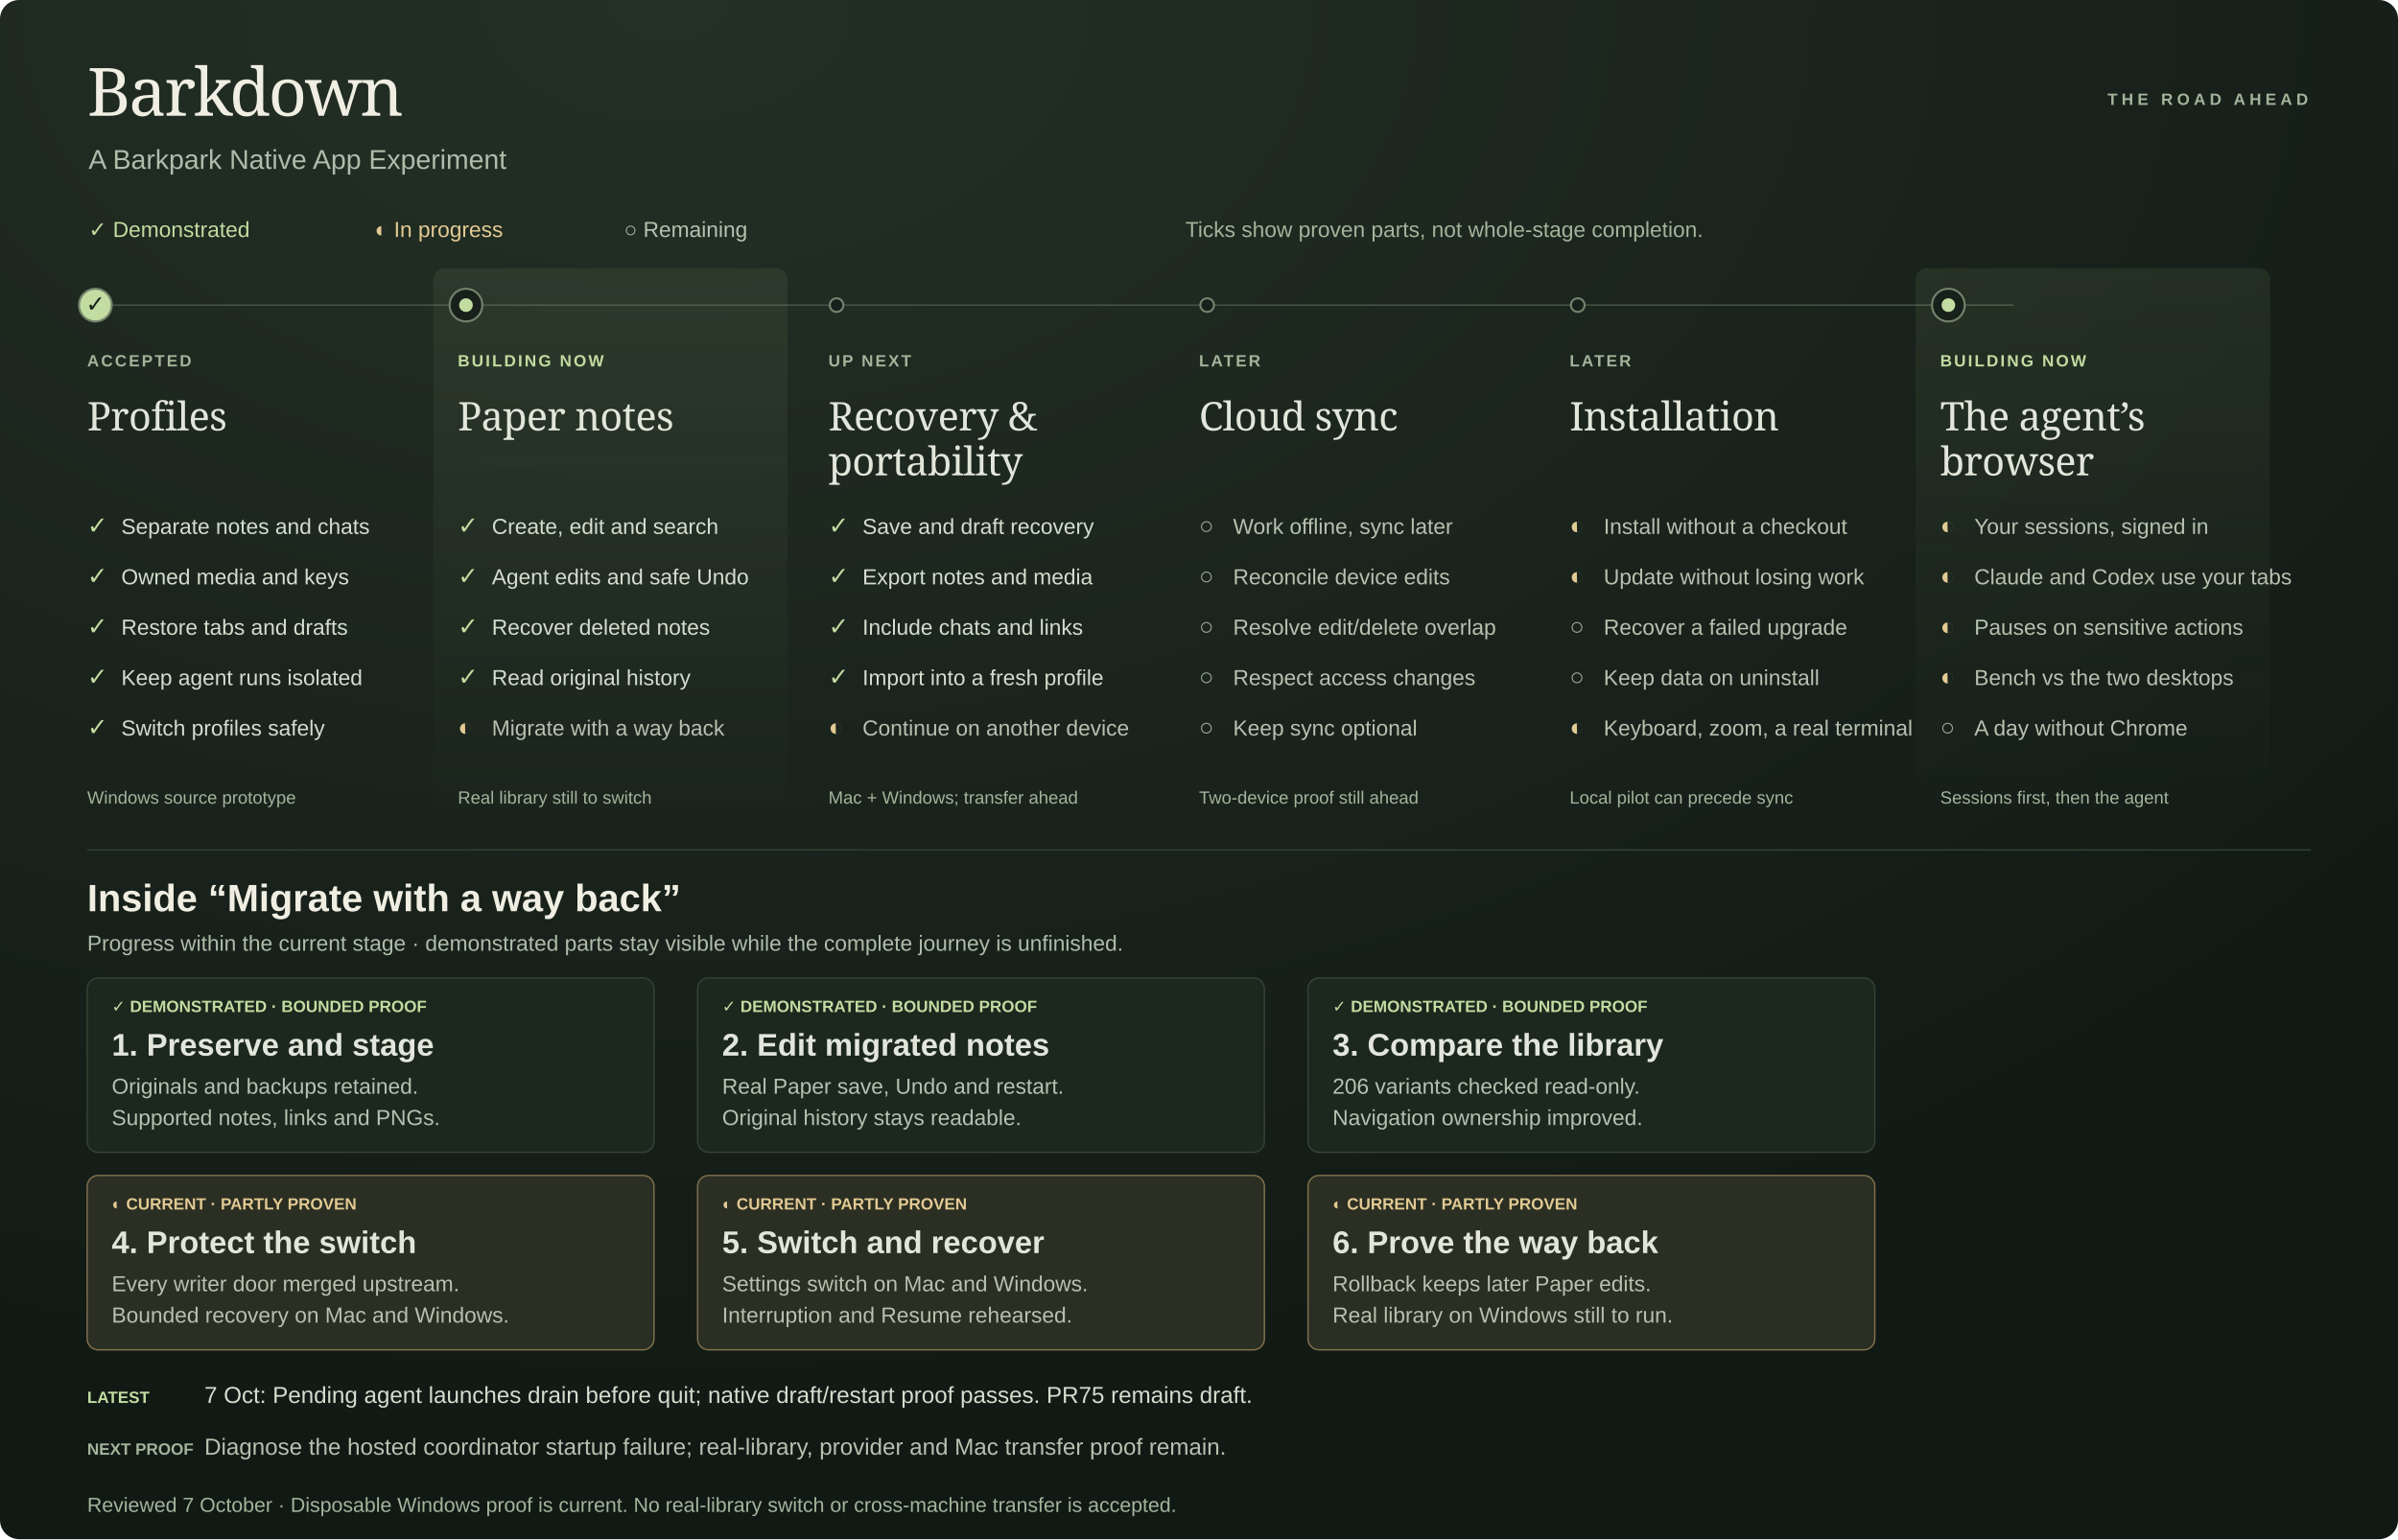
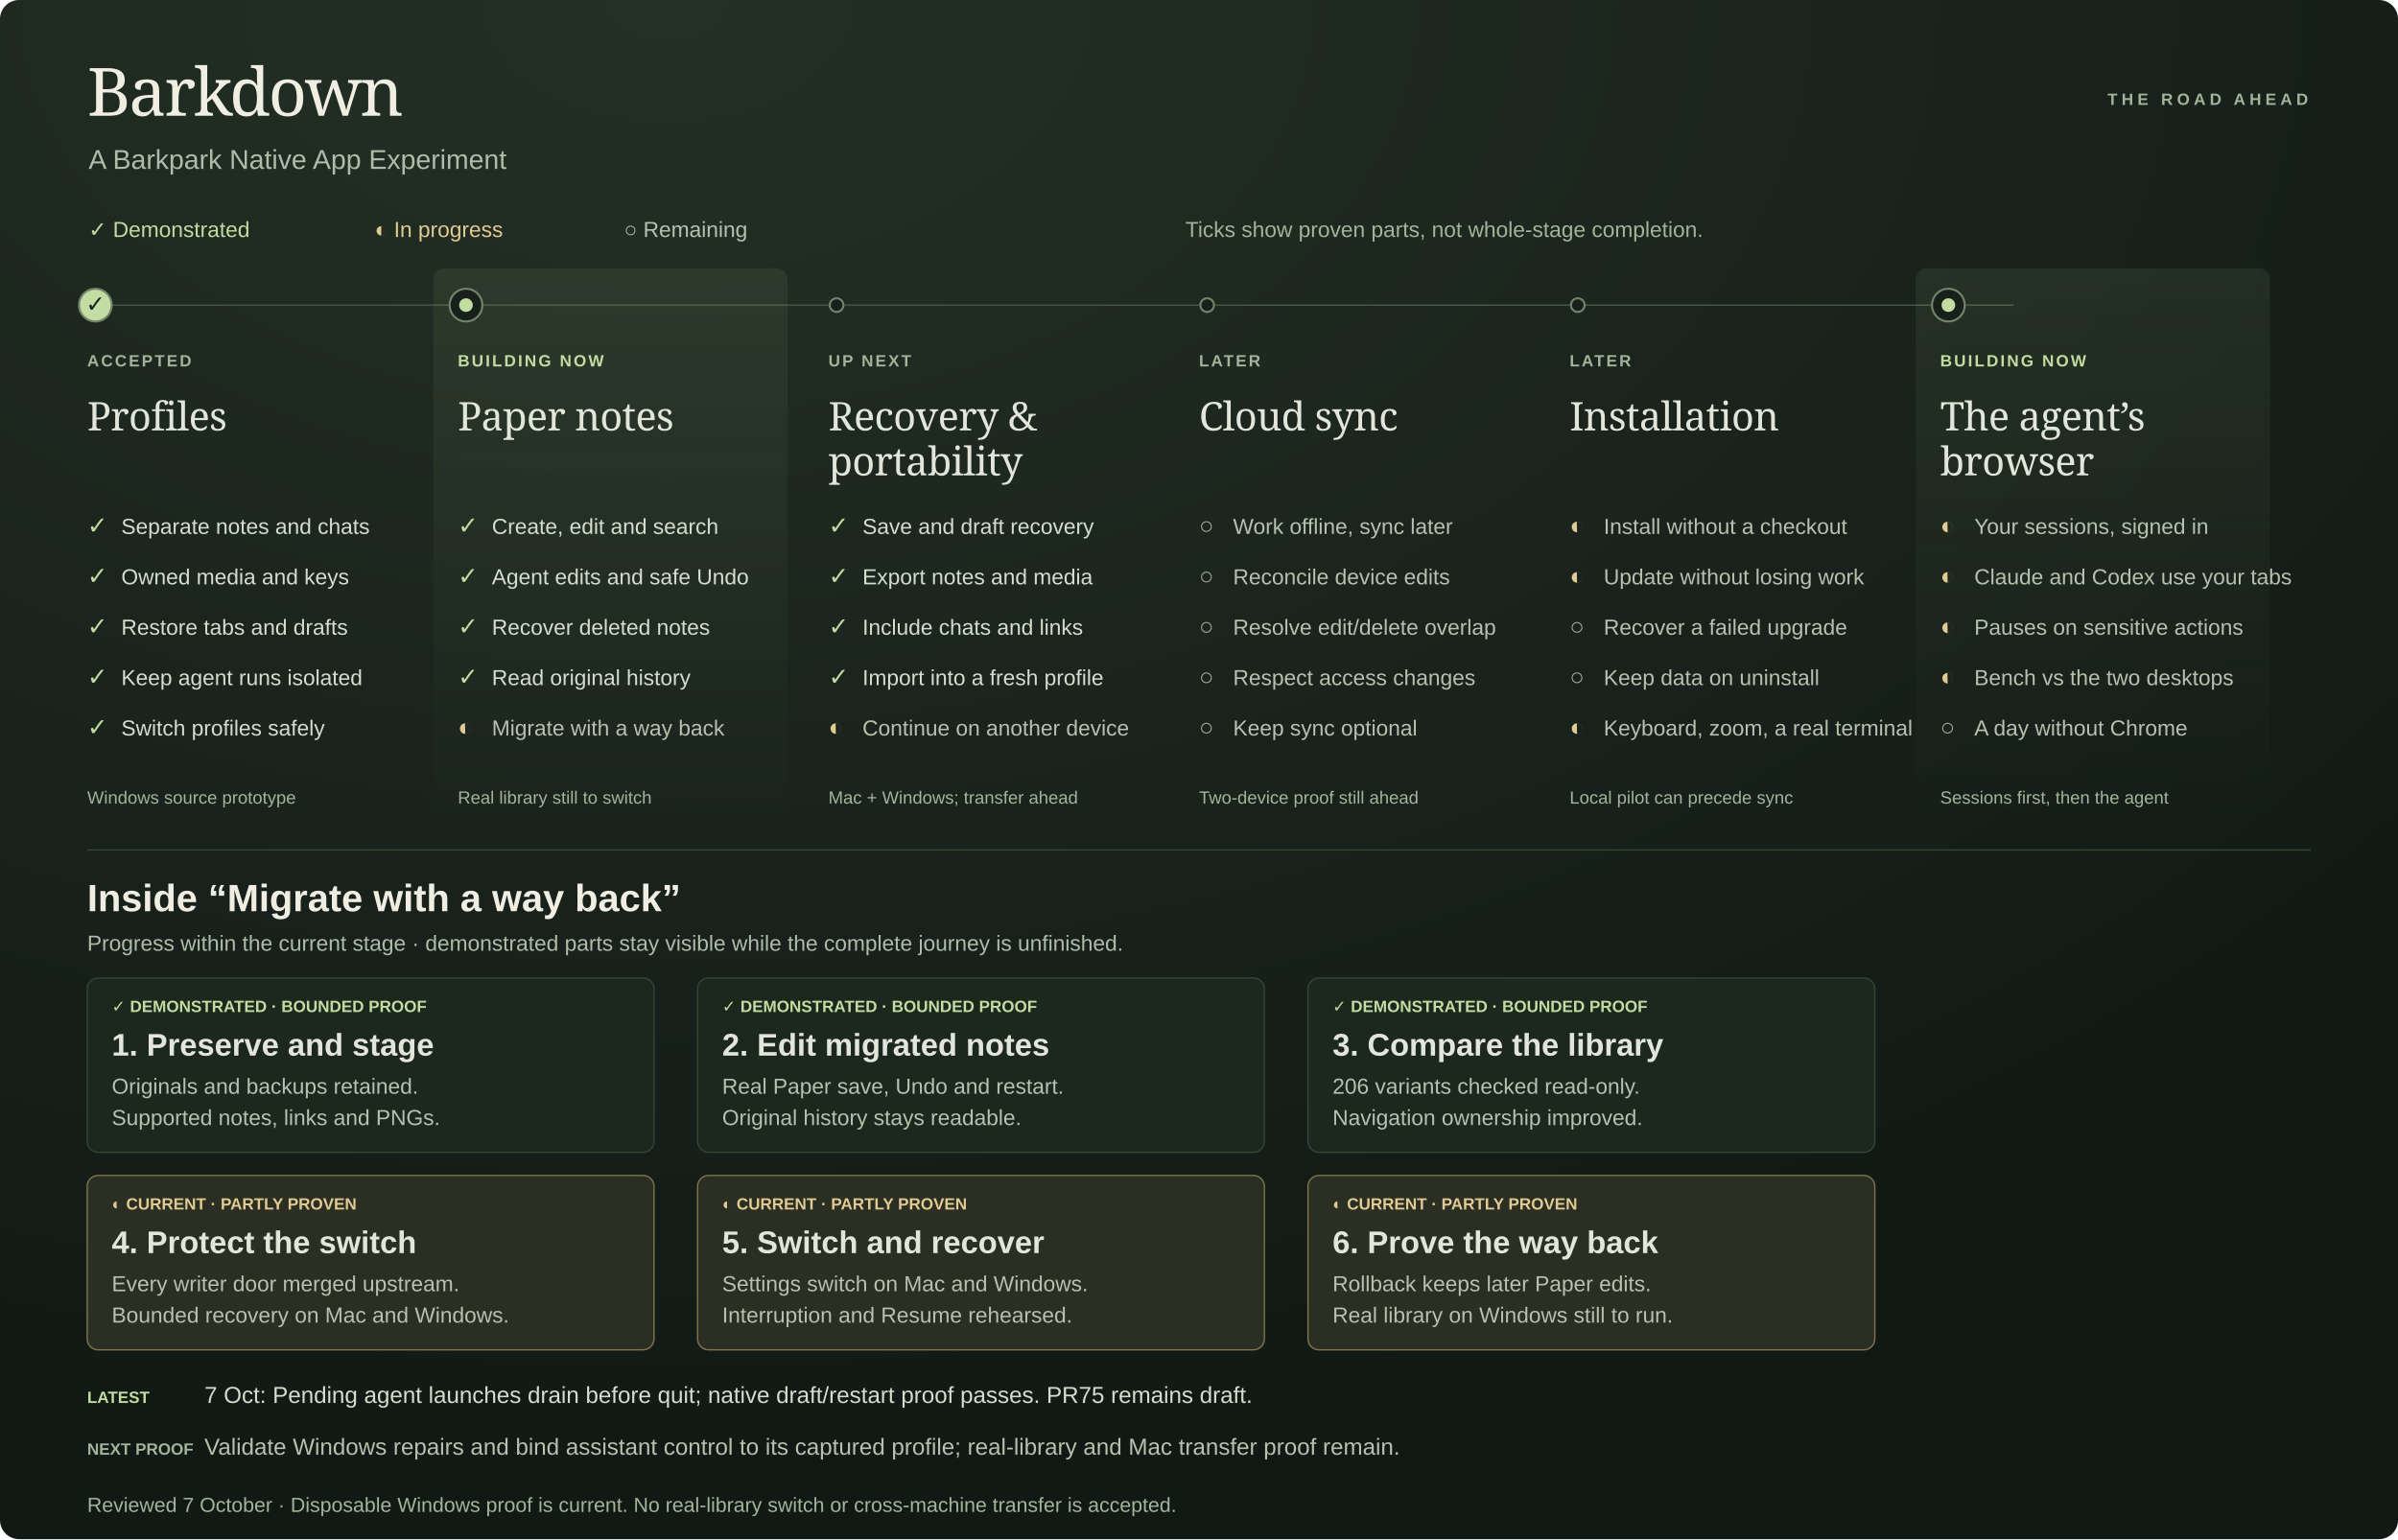
<svg xmlns="http://www.w3.org/2000/svg" width="1760" height="1130" viewBox="0 0 1760 1130" role="img" aria-labelledby="title desc">
  <defs>
    <radialGradient id="background" cx="28%" cy="0%" r="95%">
      <stop stop-color="#243025" />
      <stop offset="1" stop-color="#111915" />
    </radialGradient>
    <linearGradient id="focus" x2="0" y2="1">
      <stop stop-color="#a9c787" stop-opacity=".09" />
      <stop offset="1" stop-color="#a9c787" stop-opacity="0" />
    </linearGradient>
  </defs>
  <g font-family="Segoe UI, Arial, sans-serif">
    <rect width="1760" height="1130" rx="14" fill="url(#background)" />
    <text x="64" y="85" font-family="Georgia, serif" font-size="49" letter-spacing="-1.5" fill="#f0eee2">Barkdown</text>
    <text x="65" y="124" font-size="20" fill="#afbcaa" font-weight="400">A Barkpark Native App Experiment</text>
    <text x="1694" y="77" text-anchor="end" font-size="12" font-weight="600" letter-spacing="3" fill="#a3b49b">THE ROAD AHEAD</text>
    <text x="65" y="174" font-size="16" fill="#c2dca1" font-weight="400">✓  Demonstrated</text>
    <text x="275" y="174" font-size="16" fill="#e2ca93" font-weight="400">◐  In progress</text>
    <text x="458" y="174" font-size="16" fill="#b6c1af" font-weight="400">○  Remaining</text>
    <text x="870" y="174" font-size="16" fill="#a3b49b" font-weight="400">Ticks show proven parts, not whole-stage completion.</text>
    <path d="M70 224H1478" stroke="#475747" stroke-width="1" />
    <g data-phase="P1">
      <circle cx="70" cy="224" r="12" fill="#c2dca1" stroke="#73836c" stroke-width="1.5" />
      <text x="63" y="229" font-size="17" fill="#17201a" font-weight="600">✓</text>
      <text x="64" y="269" font-size="12" letter-spacing="1.5" font-weight="600" fill="#a3b49b">ACCEPTED</text>
      <text x="64" y="316" dy="0" font-family="Georgia, serif" font-size="29" letter-spacing="-.4" fill="#e2e6da">Profiles</text>
      <text x="64" y="392" font-size="18" fill="#c2dca1" font-weight="600">✓</text>
      <text x="89" y="392" font-size="16" fill="#d4ddce" font-weight="400">Separate notes and chats</text>
      <text x="64" y="429" font-size="18" fill="#c2dca1" font-weight="600">✓</text>
      <text x="89" y="429" font-size="16" fill="#d4ddce" font-weight="400">Owned media and keys</text>
      <text x="64" y="466" font-size="18" fill="#c2dca1" font-weight="600">✓</text>
      <text x="89" y="466" font-size="16" fill="#d4ddce" font-weight="400">Restore tabs and drafts</text>
      <text x="64" y="503" font-size="18" fill="#c2dca1" font-weight="600">✓</text>
      <text x="89" y="503" font-size="16" fill="#d4ddce" font-weight="400">Keep agent runs isolated</text>
      <text x="64" y="540" font-size="18" fill="#c2dca1" font-weight="600">✓</text>
      <text x="89" y="540" font-size="16" fill="#d4ddce" font-weight="400">Switch profiles safely</text>
      <text x="64" y="590" font-size="13" fill="#a3b49b" font-weight="400">Windows source prototype</text>
    </g>
    <g data-phase="P2">
      <rect x="318" y="197" width="260" height="410" rx="8" fill="url(#focus)" />
      <circle cx="342" cy="224" r="12" fill="#17201a" stroke="#73836c" stroke-width="1.5" />
      <circle cx="342" cy="224" r="5" fill="#c2dca1" />
      <text x="336" y="269" font-size="12" letter-spacing="1.5" font-weight="600" fill="#c2dca1">BUILDING NOW</text>
      <text x="336" y="316" dy="0" font-family="Georgia, serif" font-size="29" letter-spacing="-.4" fill="#e2e6da">Paper notes</text>
      <text x="336" y="392" font-size="18" fill="#c2dca1" font-weight="600">✓</text>
      <text x="361" y="392" font-size="16" fill="#d4ddce" font-weight="400">Create, edit and search</text>
      <text x="336" y="429" font-size="18" fill="#c2dca1" font-weight="600">✓</text>
      <text x="361" y="429" font-size="16" fill="#d4ddce" font-weight="400">Agent edits and safe Undo</text>
      <text x="336" y="466" font-size="18" fill="#c2dca1" font-weight="600">✓</text>
      <text x="361" y="466" font-size="16" fill="#d4ddce" font-weight="400">Recover deleted notes</text>
      <text x="336" y="503" font-size="18" fill="#c2dca1" font-weight="600">✓</text>
      <text x="361" y="503" font-size="16" fill="#d4ddce" font-weight="400">Read original history</text>
      <text x="336" y="540" font-size="18" fill="#e2ca93" font-weight="600">◐</text>
      <text x="361" y="540" font-size="16" fill="#b6c1af" font-weight="400">Migrate with a way back</text>
      <text x="336" y="590" font-size="13" fill="#a3b49b" font-weight="400">Real library still to switch</text>
    </g>
    <g data-phase="P3">
      <circle cx="614" cy="224" r="5" fill="#17201a" stroke="#73836c" stroke-width="1.5" />
      <text x="608" y="269" font-size="12" letter-spacing="1.5" font-weight="600" fill="#a3b49b">UP NEXT</text>
      <text x="608" y="316" dy="0" font-family="Georgia, serif" font-size="29" letter-spacing="-.4" fill="#e2e6da">Recovery &amp;</text>
      <text x="608" y="316" dy="33" font-family="Georgia, serif" font-size="29" letter-spacing="-.4" fill="#e2e6da">portability</text>
      <text x="608" y="392" font-size="18" fill="#c2dca1" font-weight="600">✓</text>
      <text x="633" y="392" font-size="16" fill="#d4ddce" font-weight="400">Save and draft recovery</text>
      <text x="608" y="429" font-size="18" fill="#c2dca1" font-weight="600">✓</text>
      <text x="633" y="429" font-size="16" fill="#d4ddce" font-weight="400">Export notes and media</text>
      <text x="608" y="466" font-size="18" fill="#c2dca1" font-weight="600">✓</text>
      <text x="633" y="466" font-size="16" fill="#d4ddce" font-weight="400">Include chats and links</text>
      <text x="608" y="503" font-size="18" fill="#c2dca1" font-weight="600">✓</text>
      <text x="633" y="503" font-size="16" fill="#d4ddce" font-weight="400">Import into a fresh profile</text>
      <text x="608" y="540" font-size="18" fill="#e2ca93" font-weight="600">◐</text>
      <text x="633" y="540" font-size="16" fill="#b6c1af" font-weight="400">Continue on another device</text>
      <text x="608" y="590" font-size="13" fill="#a3b49b" font-weight="400">Mac + Windows; transfer ahead</text>
    </g>
    <g data-phase="P4">
      <circle cx="886" cy="224" r="5" fill="#17201a" stroke="#73836c" stroke-width="1.5" />
      <text x="880" y="269" font-size="12" letter-spacing="1.5" font-weight="600" fill="#a3b49b">LATER</text>
      <text x="880" y="316" dy="0" font-family="Georgia, serif" font-size="29" letter-spacing="-.4" fill="#e2e6da">Cloud sync</text>
      <text x="880" y="392" font-size="18" fill="#9fac99" font-weight="600">○</text>
      <text x="905" y="392" font-size="16" fill="#b6c1af" font-weight="400">Work offline, sync later</text>
      <text x="880" y="429" font-size="18" fill="#9fac99" font-weight="600">○</text>
      <text x="905" y="429" font-size="16" fill="#b6c1af" font-weight="400">Reconcile device edits</text>
      <text x="880" y="466" font-size="18" fill="#9fac99" font-weight="600">○</text>
      <text x="905" y="466" font-size="16" fill="#b6c1af" font-weight="400">Resolve edit/delete overlap</text>
      <text x="880" y="503" font-size="18" fill="#9fac99" font-weight="600">○</text>
      <text x="905" y="503" font-size="16" fill="#b6c1af" font-weight="400">Respect access changes</text>
      <text x="880" y="540" font-size="18" fill="#9fac99" font-weight="600">○</text>
      <text x="905" y="540" font-size="16" fill="#b6c1af" font-weight="400">Keep sync optional</text>
      <text x="880" y="590" font-size="13" fill="#a3b49b" font-weight="400">Two-device proof still ahead</text>
    </g>
    <g data-phase="P5">
      <circle cx="1158" cy="224" r="5" fill="#17201a" stroke="#73836c" stroke-width="1.5" />
      <text x="1152" y="269" font-size="12" letter-spacing="1.5" font-weight="600" fill="#a3b49b">LATER</text>
      <text x="1152" y="316" dy="0" font-family="Georgia, serif" font-size="29" letter-spacing="-.4" fill="#e2e6da">Installation</text>
      <text x="1152" y="392" font-size="18" fill="#e2ca93" font-weight="600">◐</text>
      <text x="1177" y="392" font-size="16" fill="#b6c1af" font-weight="400">Install without a checkout</text>
      <text x="1152" y="429" font-size="18" fill="#e2ca93" font-weight="600">◐</text>
      <text x="1177" y="429" font-size="16" fill="#b6c1af" font-weight="400">Update without losing work</text>
      <text x="1152" y="466" font-size="18" fill="#9fac99" font-weight="600">○</text>
      <text x="1177" y="466" font-size="16" fill="#b6c1af" font-weight="400">Recover a failed upgrade</text>
      <text x="1152" y="503" font-size="18" fill="#9fac99" font-weight="600">○</text>
      <text x="1177" y="503" font-size="16" fill="#b6c1af" font-weight="400">Keep data on uninstall</text>
      <text x="1152" y="540" font-size="18" fill="#e2ca93" font-weight="600">◐</text>
      <text x="1177" y="540" font-size="16" fill="#b6c1af" font-weight="400">Keyboard, zoom, a real terminal</text>
      <text x="1152" y="590" font-size="13" fill="#a3b49b" font-weight="400">Local pilot can precede sync</text>
    </g>
    <g data-phase="P6">
      <rect x="1406" y="197" width="260" height="410" rx="8" fill="url(#focus)" />
      <circle cx="1430" cy="224" r="12" fill="#17201a" stroke="#73836c" stroke-width="1.5" />
      <circle cx="1430" cy="224" r="5" fill="#c2dca1" />
      <text x="1424" y="269" font-size="12" letter-spacing="1.5" font-weight="600" fill="#c2dca1">BUILDING NOW</text>
      <text x="1424" y="316" dy="0" font-family="Georgia, serif" font-size="29" letter-spacing="-.4" fill="#e2e6da">The agent’s</text>
      <text x="1424" y="316" dy="33" font-family="Georgia, serif" font-size="29" letter-spacing="-.4" fill="#e2e6da">browser</text>
      <text x="1424" y="392" font-size="18" fill="#e2ca93" font-weight="600">◐</text>
      <text x="1449" y="392" font-size="16" fill="#b6c1af" font-weight="400">Your sessions, signed in</text>
      <text x="1424" y="429" font-size="18" fill="#e2ca93" font-weight="600">◐</text>
      <text x="1449" y="429" font-size="16" fill="#b6c1af" font-weight="400">Claude and Codex use your tabs</text>
      <text x="1424" y="466" font-size="18" fill="#e2ca93" font-weight="600">◐</text>
      <text x="1449" y="466" font-size="16" fill="#b6c1af" font-weight="400">Pauses on sensitive actions</text>
      <text x="1424" y="503" font-size="18" fill="#e2ca93" font-weight="600">◐</text>
      <text x="1449" y="503" font-size="16" fill="#b6c1af" font-weight="400">Bench vs the two desktops</text>
      <text x="1424" y="540" font-size="18" fill="#9fac99" font-weight="600">○</text>
      <text x="1449" y="540" font-size="16" fill="#b6c1af" font-weight="400">A day without Chrome</text>
      <text x="1424" y="590" font-size="13" fill="#a3b49b" font-weight="400">Sessions first, then the agent</text>
    </g>
    <path d="M64 624H1696" stroke="#344435" />
    <text x="64" y="669" font-size="28" fill="#f0eee2" font-weight="600">Inside “Migrate with a way back”</text>
    <text x="64" y="698" font-size="16" fill="#afbcaa" font-weight="400">Progress within the current stage · demonstrated parts stay visible while the complete journey is unfinished.</text>
    <g data-migration-step="1">
      <rect x="64" y="718" width="416" height="128" rx="8" fill="#1c271e" stroke="#344435" />
      <text x="82" y="743" font-size="12" fill="#c2dca1" font-weight="600">✓  DEMONSTRATED · BOUNDED PROOF</text>
      <text x="82" y="775" font-size="23" fill="#e2e6da" font-weight="600">1. Preserve and stage</text>
      <text x="82" y="803" font-size="16" fill="#b6c1af" font-weight="400">Originals and backups retained.</text>
      <text x="82" y="826" font-size="16" fill="#b6c1af" font-weight="400">Supported notes, links and PNGs.</text>
    </g>
    <g data-migration-step="2">
      <rect x="512" y="718" width="416" height="128" rx="8" fill="#1c271e" stroke="#344435" />
      <text x="530" y="743" font-size="12" fill="#c2dca1" font-weight="600">✓  DEMONSTRATED · BOUNDED PROOF</text>
      <text x="530" y="775" font-size="23" fill="#e2e6da" font-weight="600">2. Edit migrated notes</text>
      <text x="530" y="803" font-size="16" fill="#b6c1af" font-weight="400">Real Paper save, Undo and restart.</text>
      <text x="530" y="826" font-size="16" fill="#b6c1af" font-weight="400">Original history stays readable.</text>
    </g>
    <g data-migration-step="3">
      <rect x="960" y="718" width="416" height="128" rx="8" fill="#1c271e" stroke="#344435" />
      <text x="978" y="743" font-size="12" fill="#c2dca1" font-weight="600">✓  DEMONSTRATED · BOUNDED PROOF</text>
      <text x="978" y="775" font-size="23" fill="#e2e6da" font-weight="600">3. Compare the library</text>
      <text x="978" y="803" font-size="16" fill="#b6c1af" font-weight="400">206 variants checked read-only.</text>
      <text x="978" y="826" font-size="16" fill="#b6c1af" font-weight="400">Navigation ownership improved.</text>
    </g>
    <g data-migration-step="4">
      <rect x="64" y="863" width="416" height="128" rx="8" fill="#2b2e22" stroke="#82734e" />
      <text x="82" y="888" font-size="12" fill="#e2ca93" font-weight="600">◐  CURRENT · PARTLY PROVEN</text>
      <text x="82" y="920" font-size="23" fill="#e2e6da" font-weight="600">4. Protect the switch</text>
      <text x="82" y="948" font-size="16" fill="#b6c1af" font-weight="400">Every writer door merged upstream.</text>
      <text x="82" y="971" font-size="16" fill="#b6c1af" font-weight="400">Bounded recovery on Mac and Windows.</text>
    </g>
    <g data-migration-step="5">
      <rect x="512" y="863" width="416" height="128" rx="8" fill="#2b2e22" stroke="#82734e" />
      <text x="530" y="888" font-size="12" fill="#e2ca93" font-weight="600">◐  CURRENT · PARTLY PROVEN</text>
      <text x="530" y="920" font-size="23" fill="#e2e6da" font-weight="600">5. Switch and recover</text>
      <text x="530" y="948" font-size="16" fill="#b6c1af" font-weight="400">Settings switch on Mac and Windows.</text>
      <text x="530" y="971" font-size="16" fill="#b6c1af" font-weight="400">Interruption and Resume rehearsed.</text>
    </g>
    <g data-migration-step="6">
      <rect x="960" y="863" width="416" height="128" rx="8" fill="#2b2e22" stroke="#82734e" />
      <text x="978" y="888" font-size="12" fill="#e2ca93" font-weight="600">◐  CURRENT · PARTLY PROVEN</text>
      <text x="978" y="920" font-size="23" fill="#e2e6da" font-weight="600">6. Prove the way back</text>
      <text x="978" y="948" font-size="16" fill="#b6c1af" font-weight="400">Rollback keeps later Paper edits.</text>
      <text x="978" y="971" font-size="16" fill="#b6c1af" font-weight="400">Real library on Windows still to run.</text>
    </g>
    <text x="64" y="1030" font-size="12" fill="#c2dca1" font-weight="600">LATEST</text>
    <text x="150" y="1030" font-size="17" fill="#d4ddce" font-weight="400">7 Oct: Pending agent launches drain before quit; native draft/restart proof passes. PR75 remains draft.</text>
    <text x="64" y="1068" font-size="12" fill="#a3b49b" font-weight="600">NEXT PROOF</text>
-     <text x="150" y="1068" font-size="17" fill="#b6c1af" font-weight="400">Diagnose the hosted coordinator startup failure; real-library, provider and Mac transfer proof remain.</text>
+     <text x="150" y="1068" font-size="17" fill="#b6c1af" font-weight="400">Validate Windows repairs and bind assistant control to its captured profile; real-library and Mac transfer proof remain.</text>
    <text x="64" y="1110" font-size="15" fill="#a3b49b" font-weight="400">Reviewed 7 October · Disposable Windows proof is current. No real-library switch or cross-machine transfer is accepted.</text>
  </g>
</svg>
